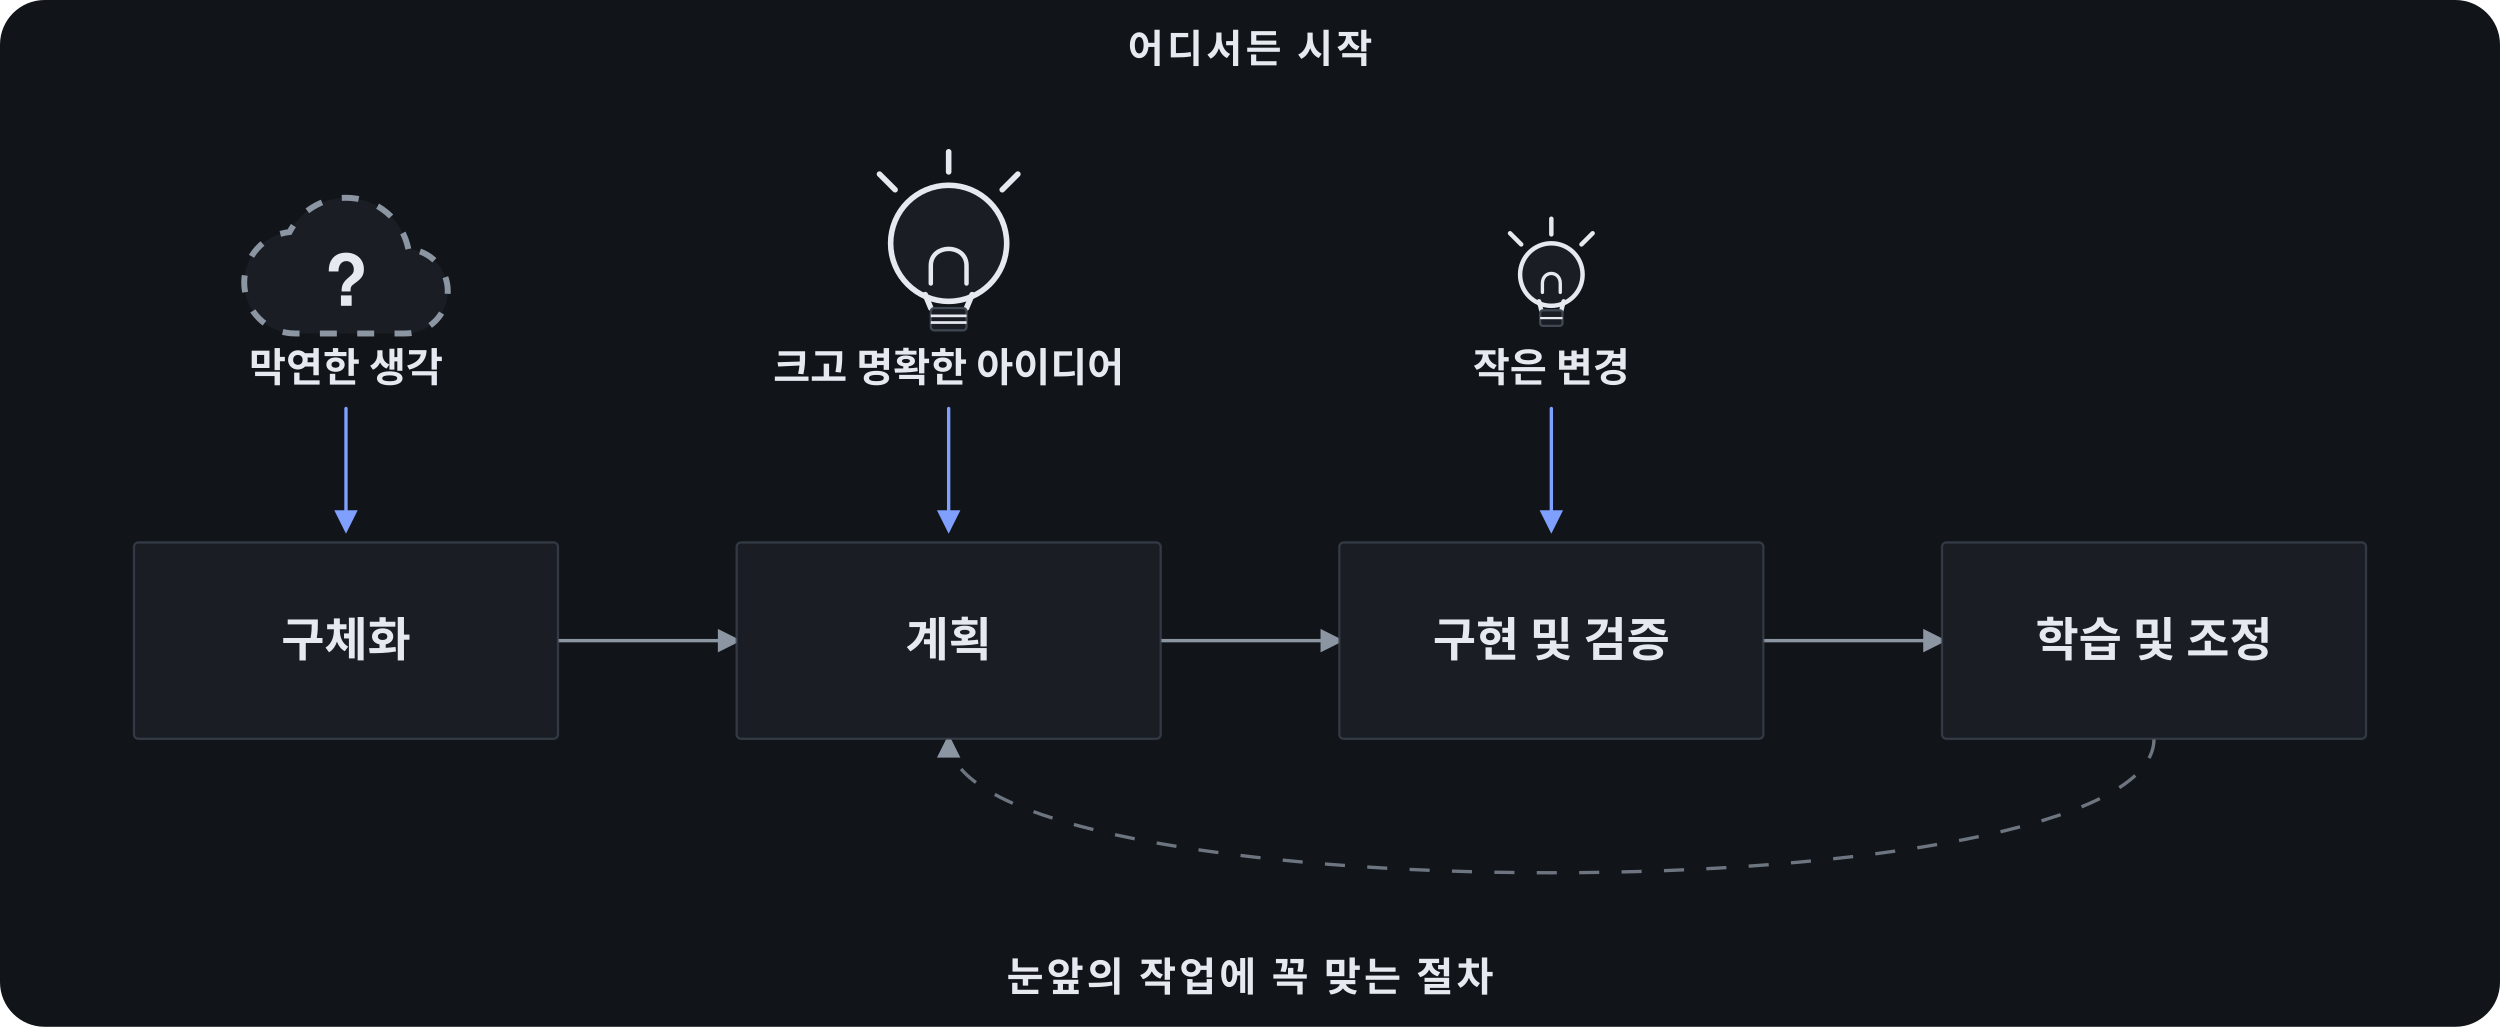
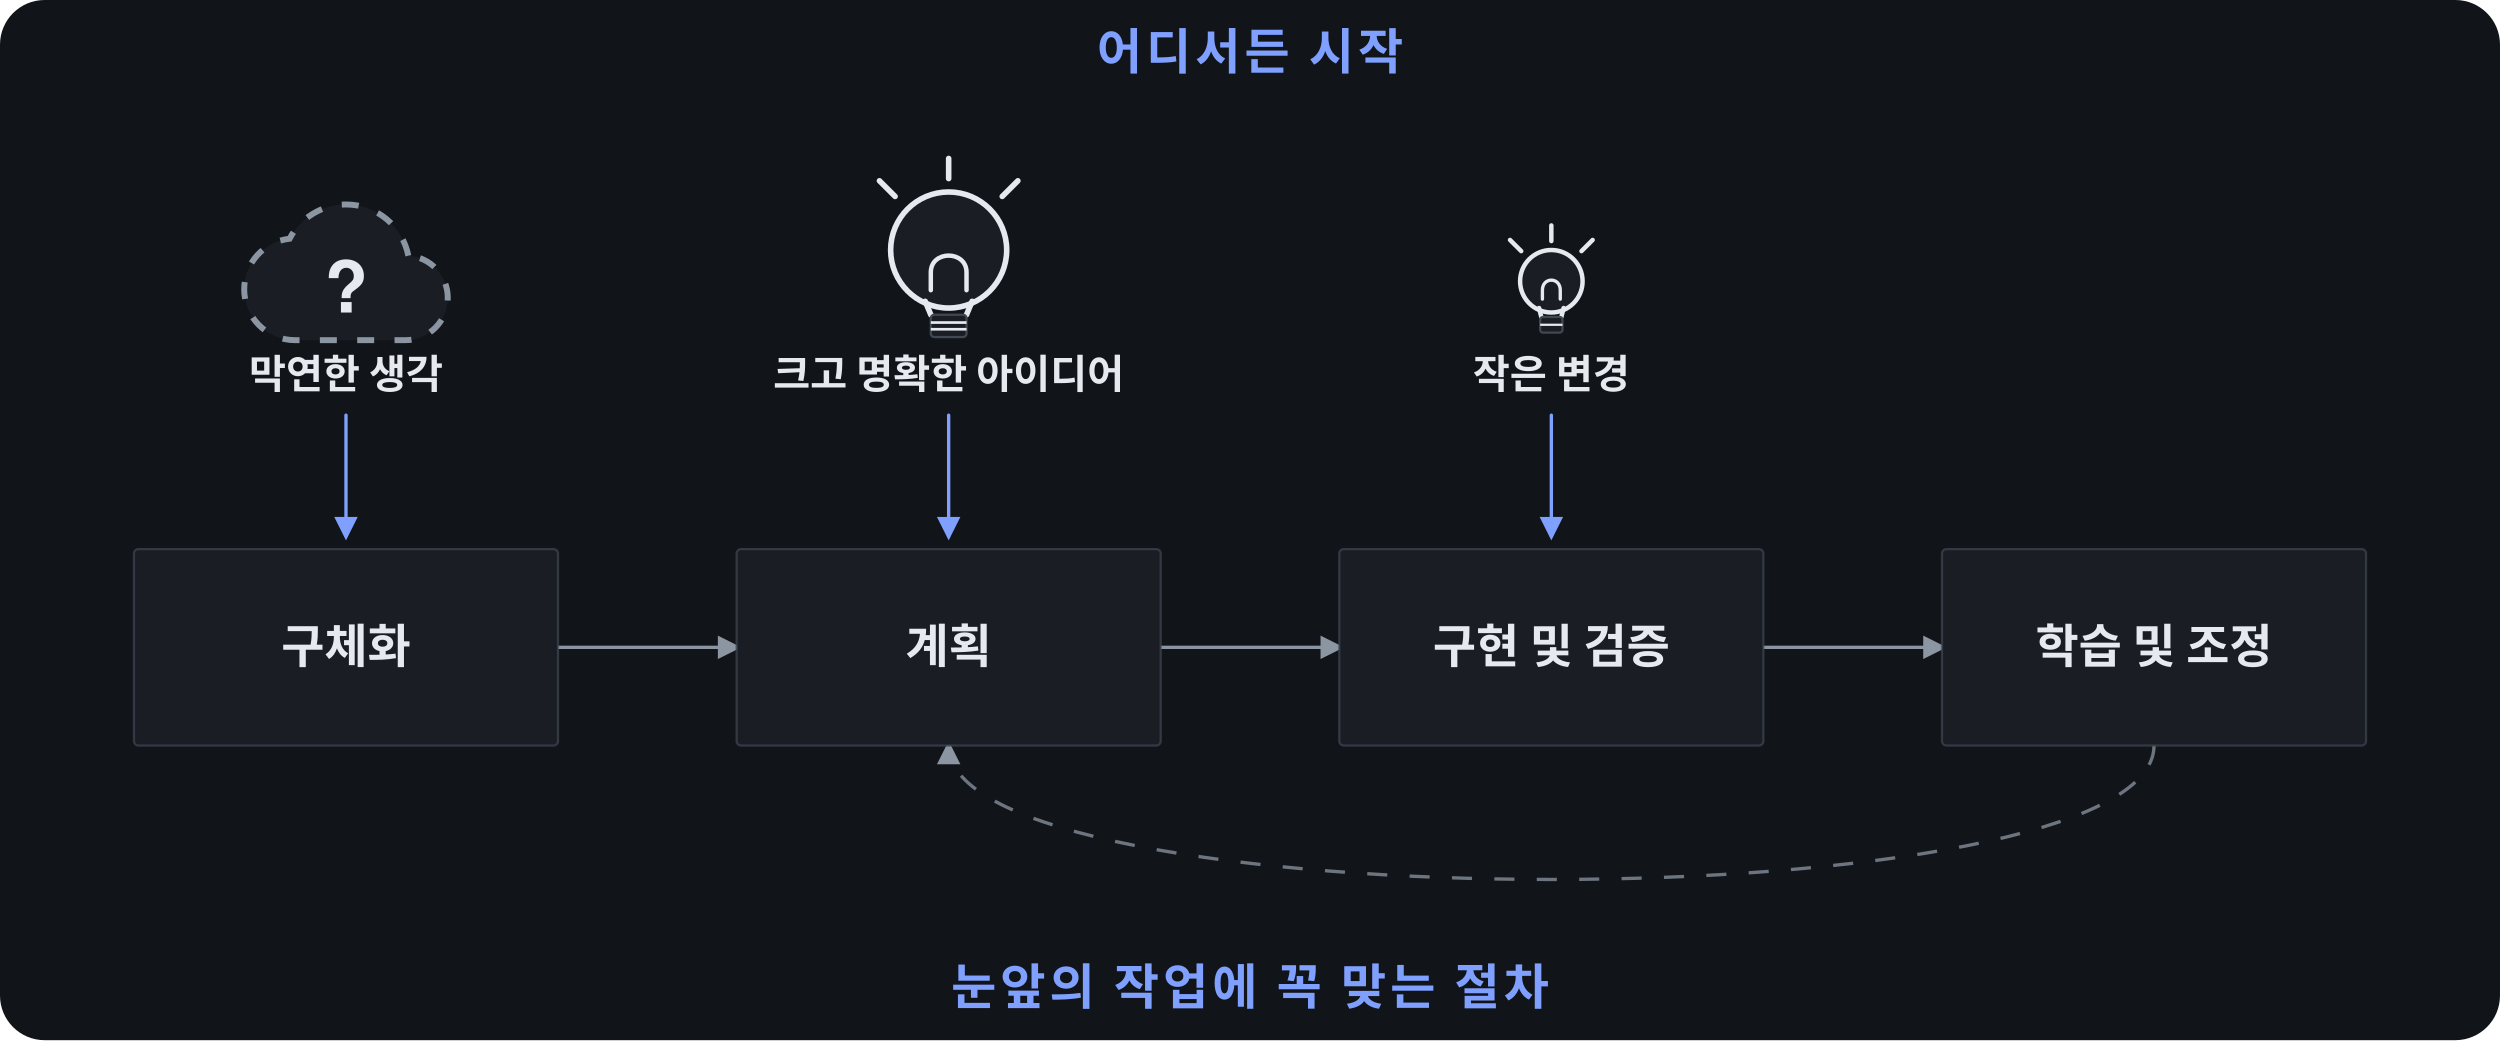
- <svg xmlns="http://www.w3.org/2000/svg" class="bmad-diagram" width="1120" height="460" viewBox="0 0 1120 460" role="img" aria-labelledby="title description">
+ <svg xmlns="http://www.w3.org/2000/svg" class="bmad-diagram" width="1120" height="466" viewBox="0 0 1120 466" role="img" aria-labelledby="title description">
  <style>
  .bmad-diagram { font-family: -apple-system, 'Segoe UI', Helvetica, Arial, sans-serif; }
  .bmad-diagram text { fill: #e6eaf0; }
  .bmad-diagram .node { fill: #1a1e24; stroke: #404854; stroke-width: 1; }
  .bmad-diagram .node.hot { stroke: #7fa0ff; }
  .bmad-diagram .gate { fill: #111418; stroke: #7fa0ff; stroke-width: 1.5; }
  .bmad-diagram .chip { fill: #1a1e24; stroke: #404854; stroke-width: 1; }
  .bmad-diagram .chip.ok { fill: rgba(111, 207, 151, 0.1); stroke: #6fcf97; }
  .bmad-diagram .chip.warn { fill: rgba(224, 178, 95, 0.1); stroke: #e0b25f; }
  .bmad-diagram .band { fill: #1a1e24; stroke: #404854; stroke-opacity: 0.28; stroke-width: 1; }
  .bmad-diagram .panel { fill: none; stroke: #404854; stroke-width: 1; stroke-dasharray: 4 4; }
  .bmad-diagram .panel-title { fill: #7fa0ff; }
+   .bmad-diagram .slogan { fill: #7fa0ff; }
  .bmad-diagram .edge { fill: none; stroke: #8c96a3; stroke-width: 1.5; }
  .bmad-diagram .edge.soft { stroke-width: 1.25; stroke-dasharray: 4 4; opacity: 0.85; }
  .bmad-diagram .edge.lens { opacity: 0.5; }
  .bmad-diagram .edge.entry { stroke: #7fa0ff; }
  .bmad-diagram .head { fill: #8c96a3; }
  .bmad-diagram .head.accent { fill: #7fa0ff; }
  .bmad-diagram .glyph { fill: #8c96a3; }
  .bmad-diagram .glyph .fold { fill: #111418; opacity: 0.5; }
  .bmad-diagram .n { font-size: 14px; font-weight: 500; letter-spacing: -0.012em; text-anchor: middle; }
  .bmad-diagram .n.small { font-size: 12.5px; font-weight: 600; text-anchor: start; }
  .bmad-diagram .sub { font-size: 11.5px; fill: #8c96a3; }
  .bmad-diagram .sub.mid { text-anchor: middle; }
  .bmad-diagram .mono { font-family: ui-monospace, SFMono-Regular, Menlo, monospace; }
  .bmad-diagram .k {
    font-family: ui-monospace, SFMono-Regular, Menlo, monospace;
    font-size: 10px;
    letter-spacing: 0.09em;
    text-transform: uppercase;
    fill: #8c96a3;
  }
  </style>
-   <rect width="1120" height="460" rx="20" fill="#111418" />
+   <rect width="1120" height="466" rx="20" fill="#111418" />
  <defs>
    <marker id="arrow" viewBox="0 0 10 10" refX="8" refY="5" markerWidth="7" markerHeight="7" orient="auto-start-reverse">
      <path class="head" d="M 0 0 L 10 5 L 0 10 z" />
    </marker>
    <marker id="arrow-entry" viewBox="0 0 10 10" refX="8" refY="5" markerWidth="7" markerHeight="7" orient="auto-start-reverse">
      <path class="head accent" d="M 0 0 L 10 5 L 0 10 z" />
    </marker>
  </defs>
  <g text-anchor="middle">
-     <text x="560" y="28" fill="#e6eaf0" font-size="17.5" font-weight="700" letter-spacing="1.5" data-i18n="start-anywhere">어디서든 시작</text>
-     <text x="560" y="444" fill="#8c96a3" font-size="18" font-weight="600" letter-spacing="1.4" data-i18n="right-sized-for-the-work-in-front-">눈앞의 작업에 꼭 맞는 절차</text>
+     <text class="slogan" x="560" y="31" font-size="22" font-weight="700" letter-spacing="1.8" data-i18n="start-anywhere">어디서든 시작</text>
+     <text class="slogan" x="560" y="450" font-size="22" font-weight="700" letter-spacing="1.8" data-i18n="right-sized-for-the-work-in-front-">눈앞의 작업에 꼭 맞는 절차</text>
  </g>
-   <g transform="translate(0 43)">
+   <g transform="translate(0 46)">
    <path class="edge entry" d="M155 140V194" stroke-linecap="round" marker-end="url(#arrow-entry)" />
    <path class="edge entry" d="M425 140V194" stroke-linecap="round" marker-end="url(#arrow-entry)" />
    <path class="edge entry" d="M695 140V194" stroke-linecap="round" marker-end="url(#arrow-entry)" />
    <path class="edge" d="M250 244H330" stroke-linecap="round" marker-end="url(#arrow)" />
    <path class="edge" d="M520 244H600" stroke-linecap="round" marker-end="url(#arrow)" />
    <path class="edge" d="M790 244H870" stroke-linecap="round" marker-end="url(#arrow)" />
    <path class="edge" d="M965 288C965 368 425 368 425 288" fill="none" stroke-opacity=".75" stroke-dasharray="9 10" marker-end="url(#arrow)" />
    <g transform="translate(155 76) scale(3.8) translate(-12 -12)">
      <path d="M19.35 10.04C18.67 6.59 15.64 4 12 4 9.11 4 6.6 5.64 5.35 8.04 2.34 8.36 0 10.91 0 14c0 3.31 2.69 6 6 6h13c2.76 0 5-2.24 5-5 0-2.64-2.05-4.78-4.65-4.96z" fill="#1a1e24" stroke="#8c96a3" stroke-width=".7" stroke-dasharray="2 2.4" />
    </g>
    <circle cx="425" cy="66" r="26" fill="#1a1e24" stroke="#e6eaf0" stroke-width="2.5" />
    <path d="M417 84V76C417 66 433 66 433 76V84" fill="none" stroke="#e6eaf0" stroke-width="2" stroke-linecap="round" />
    <path d="M414.5 89L417 95M435.5 89L433 95" stroke="#e6eaf0" stroke-width="2.5" stroke-linecap="round" />
    <rect class="node" x="417" y="95" width="16" height="10" rx="1.5" stroke="#e6eaf0" stroke-width="2.5" />
    <path d="M417 98.5H433M417 101.5H433" stroke="#e6eaf0" stroke-width="1.2" />
    <path d="M401 42L394 35M449 42L456 35M425 34V25" stroke="#e6eaf0" stroke-width="2.5" stroke-linecap="round" />
    <circle cx="695" cy="80" r="14" fill="#1a1e24" stroke="#e6eaf0" stroke-width="2" />
    <path d="M691 88V84C691 78 699 78 699 84V88" fill="none" stroke="#e6eaf0" stroke-width="1.5" stroke-linecap="round" />
    <path d="M689.5 92L690.5 96M700.5 92L699.5 96" stroke="#e6eaf0" stroke-width="2" stroke-linecap="round" />
    <rect class="node" x="690" y="96" width="10" height="7" rx="1.2" stroke="#e6eaf0" stroke-width="2" />
    <path d="M690 99.5H700" stroke="#e6eaf0" stroke-width="1" />
    <path d="M681.5 66.5L676.5 61.5M708.5 66.5L713.5 61.5M695 62V55" stroke="#e6eaf0" stroke-width="2" stroke-linecap="round" />
    <g text-anchor="middle">
      <text x="155" y="94" fill="#8c96a3" font-size="32" font-weight="700" data-i18n="label">?</text>
      <text x="155" y="128" fill="#e6eaf0" font-size="18" font-weight="600" data-i18n="vague-notion">막연한 생각</text>
      <text x="425" y="128" fill="#e6eaf0" font-size="18" font-weight="600" data-i18n="big-clear-idea">크고 명확한 아이디어</text>
      <text x="695" y="128" fill="#e6eaf0" font-size="18" font-weight="600" data-i18n="small-change">작은 변경</text>
      <g transform="translate(60 200)">
        <rect class="node" width="190" height="88" rx="2" stroke-opacity=".7" />
        <text x="95" y="51" fill="#e6eaf0" font-size="21" font-weight="600" data-i18n="clarify">구체화</text>
      </g>
      <g transform="translate(330 200)">
        <rect class="node" width="190" height="88" rx="2" stroke-opacity=".7" />
        <text x="95" y="51" fill="#e6eaf0" font-size="21" font-weight="600" data-i18n="plan">계획</text>
      </g>
      <g transform="translate(600 200)">
        <rect class="node" width="190" height="88" rx="2" stroke-opacity=".7" />
        <text x="95" y="51" fill="#e6eaf0" font-size="21" font-weight="600" data-i18n="build-and-verify">구현 및 검증</text>
      </g>
      <g transform="translate(870 200)">
        <rect class="node" width="190" height="88" rx="2" stroke-opacity=".7" />
        <text x="95" y="51" fill="#e6eaf0" font-size="21" font-weight="600" data-i18n="learn-and-adjust">학습 및 조정</text>
      </g>
    </g>
  </g>
</svg>
